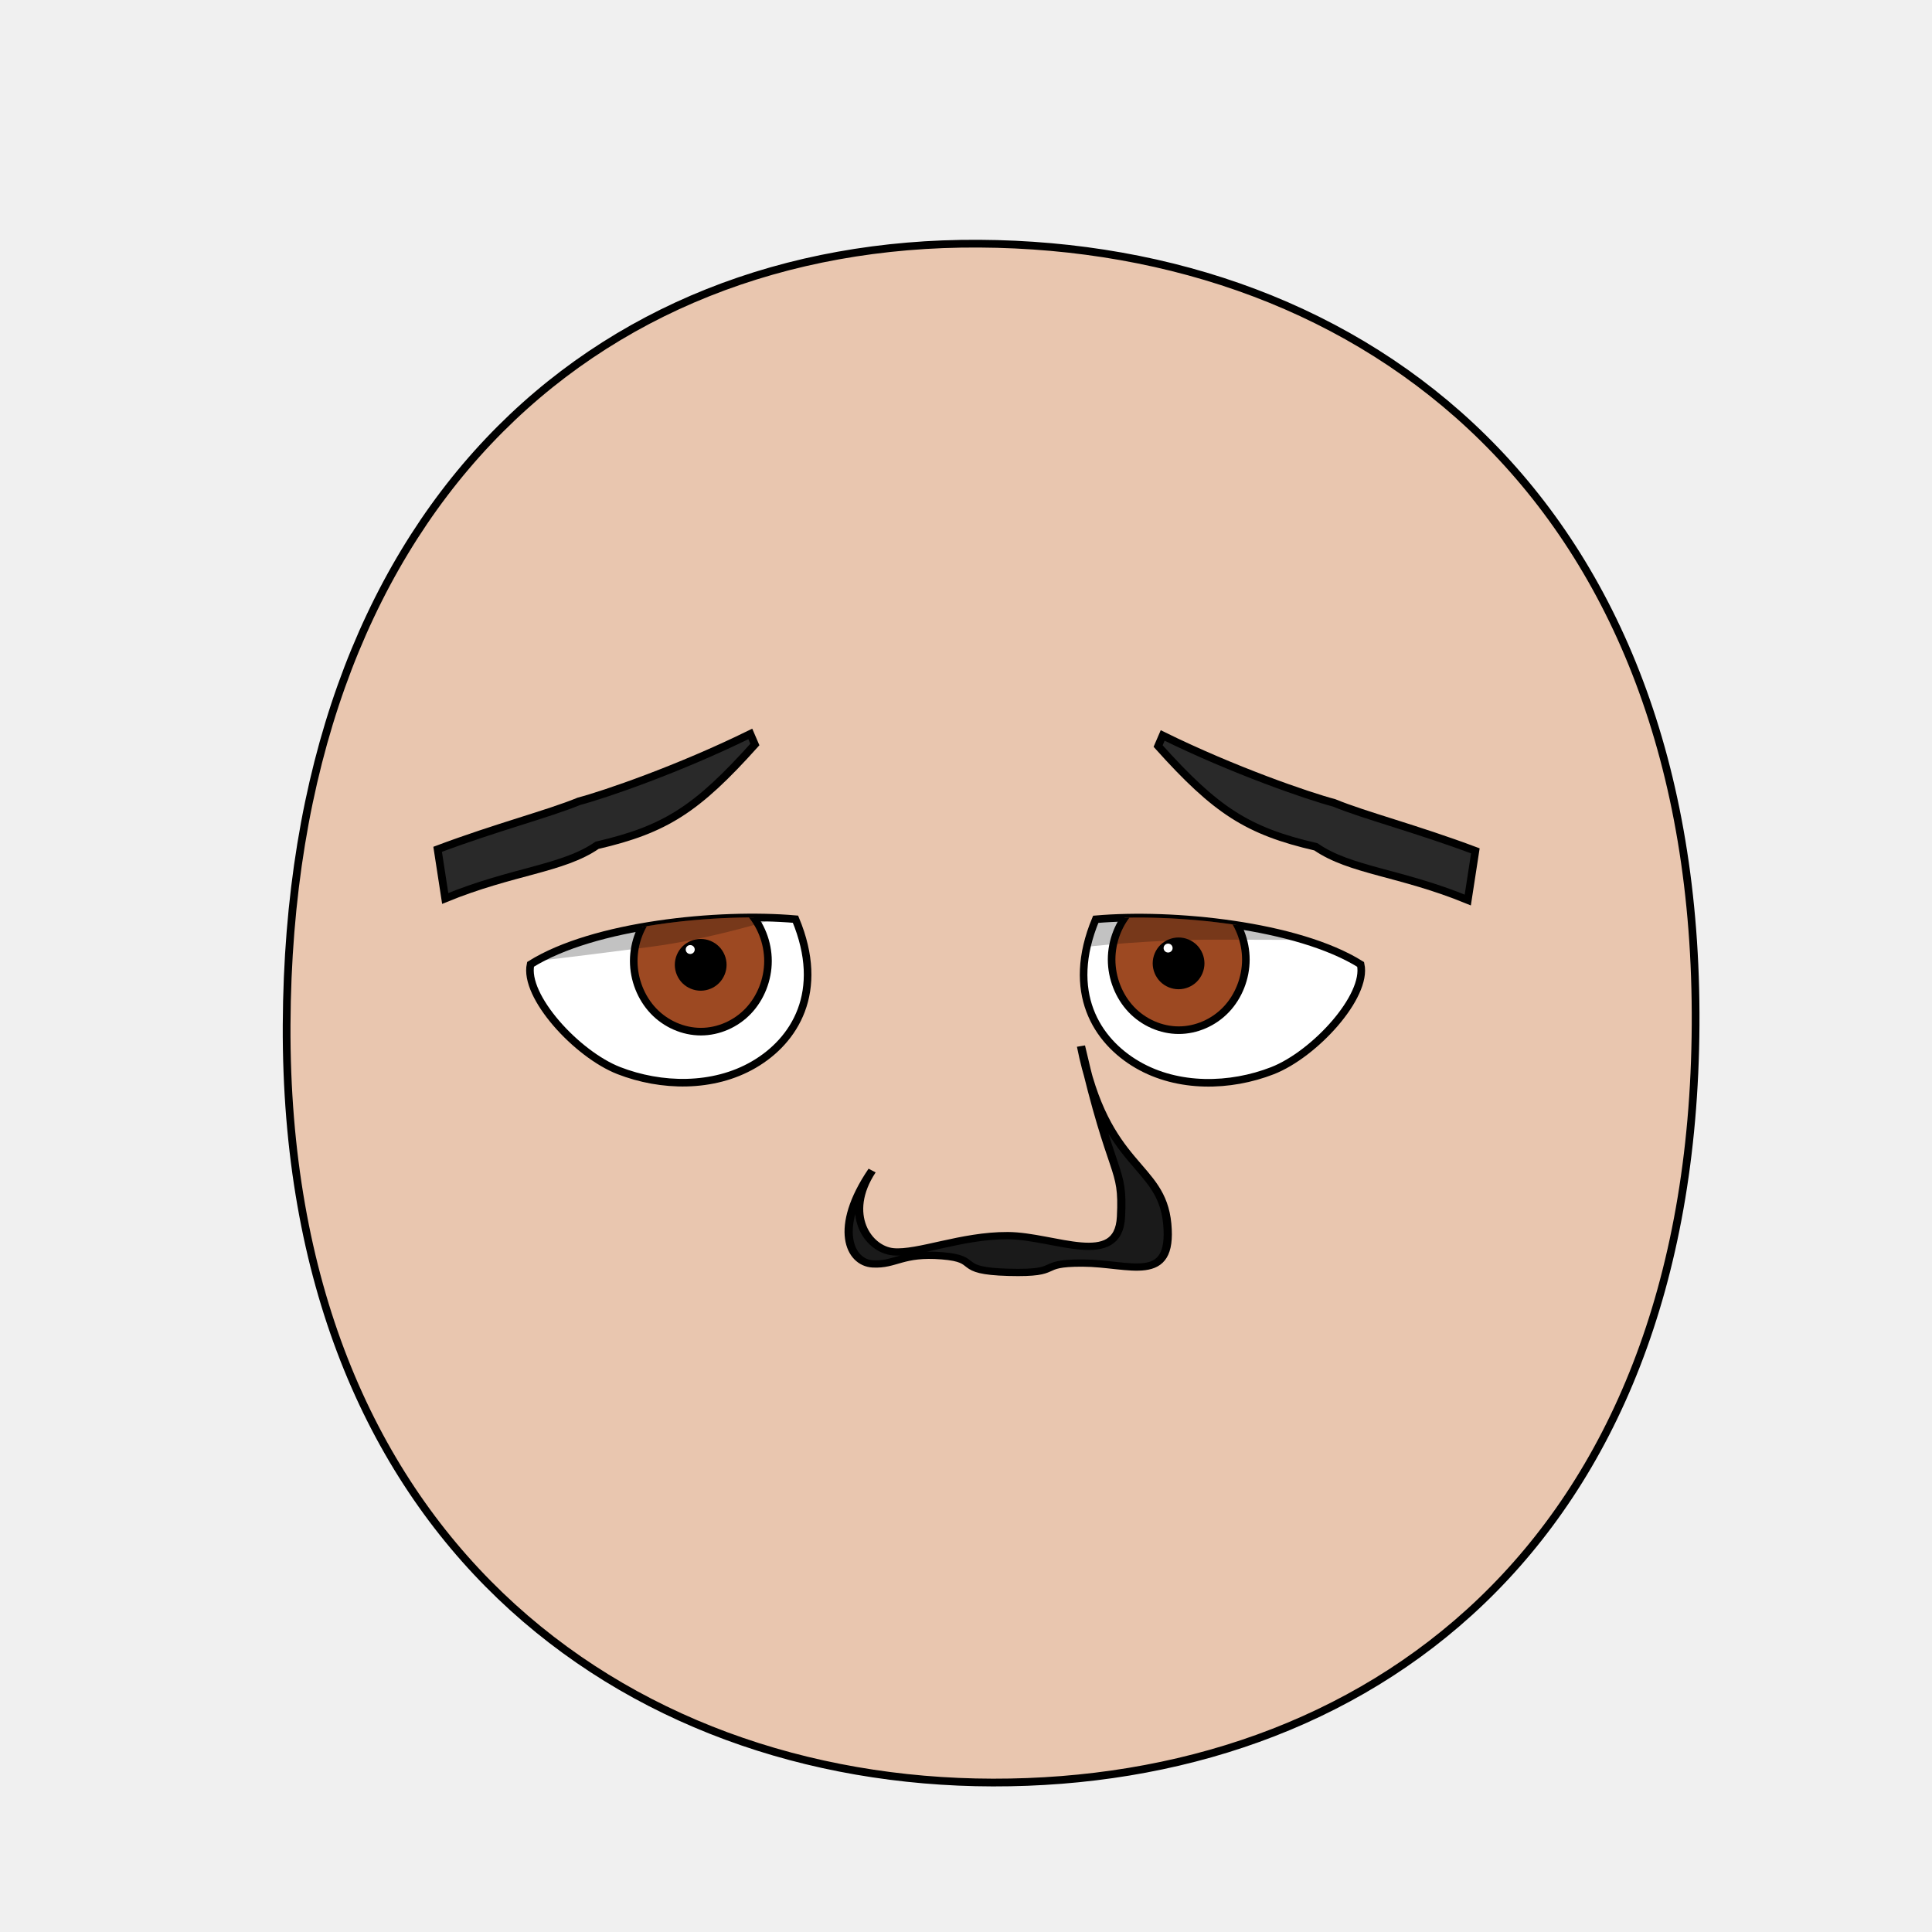
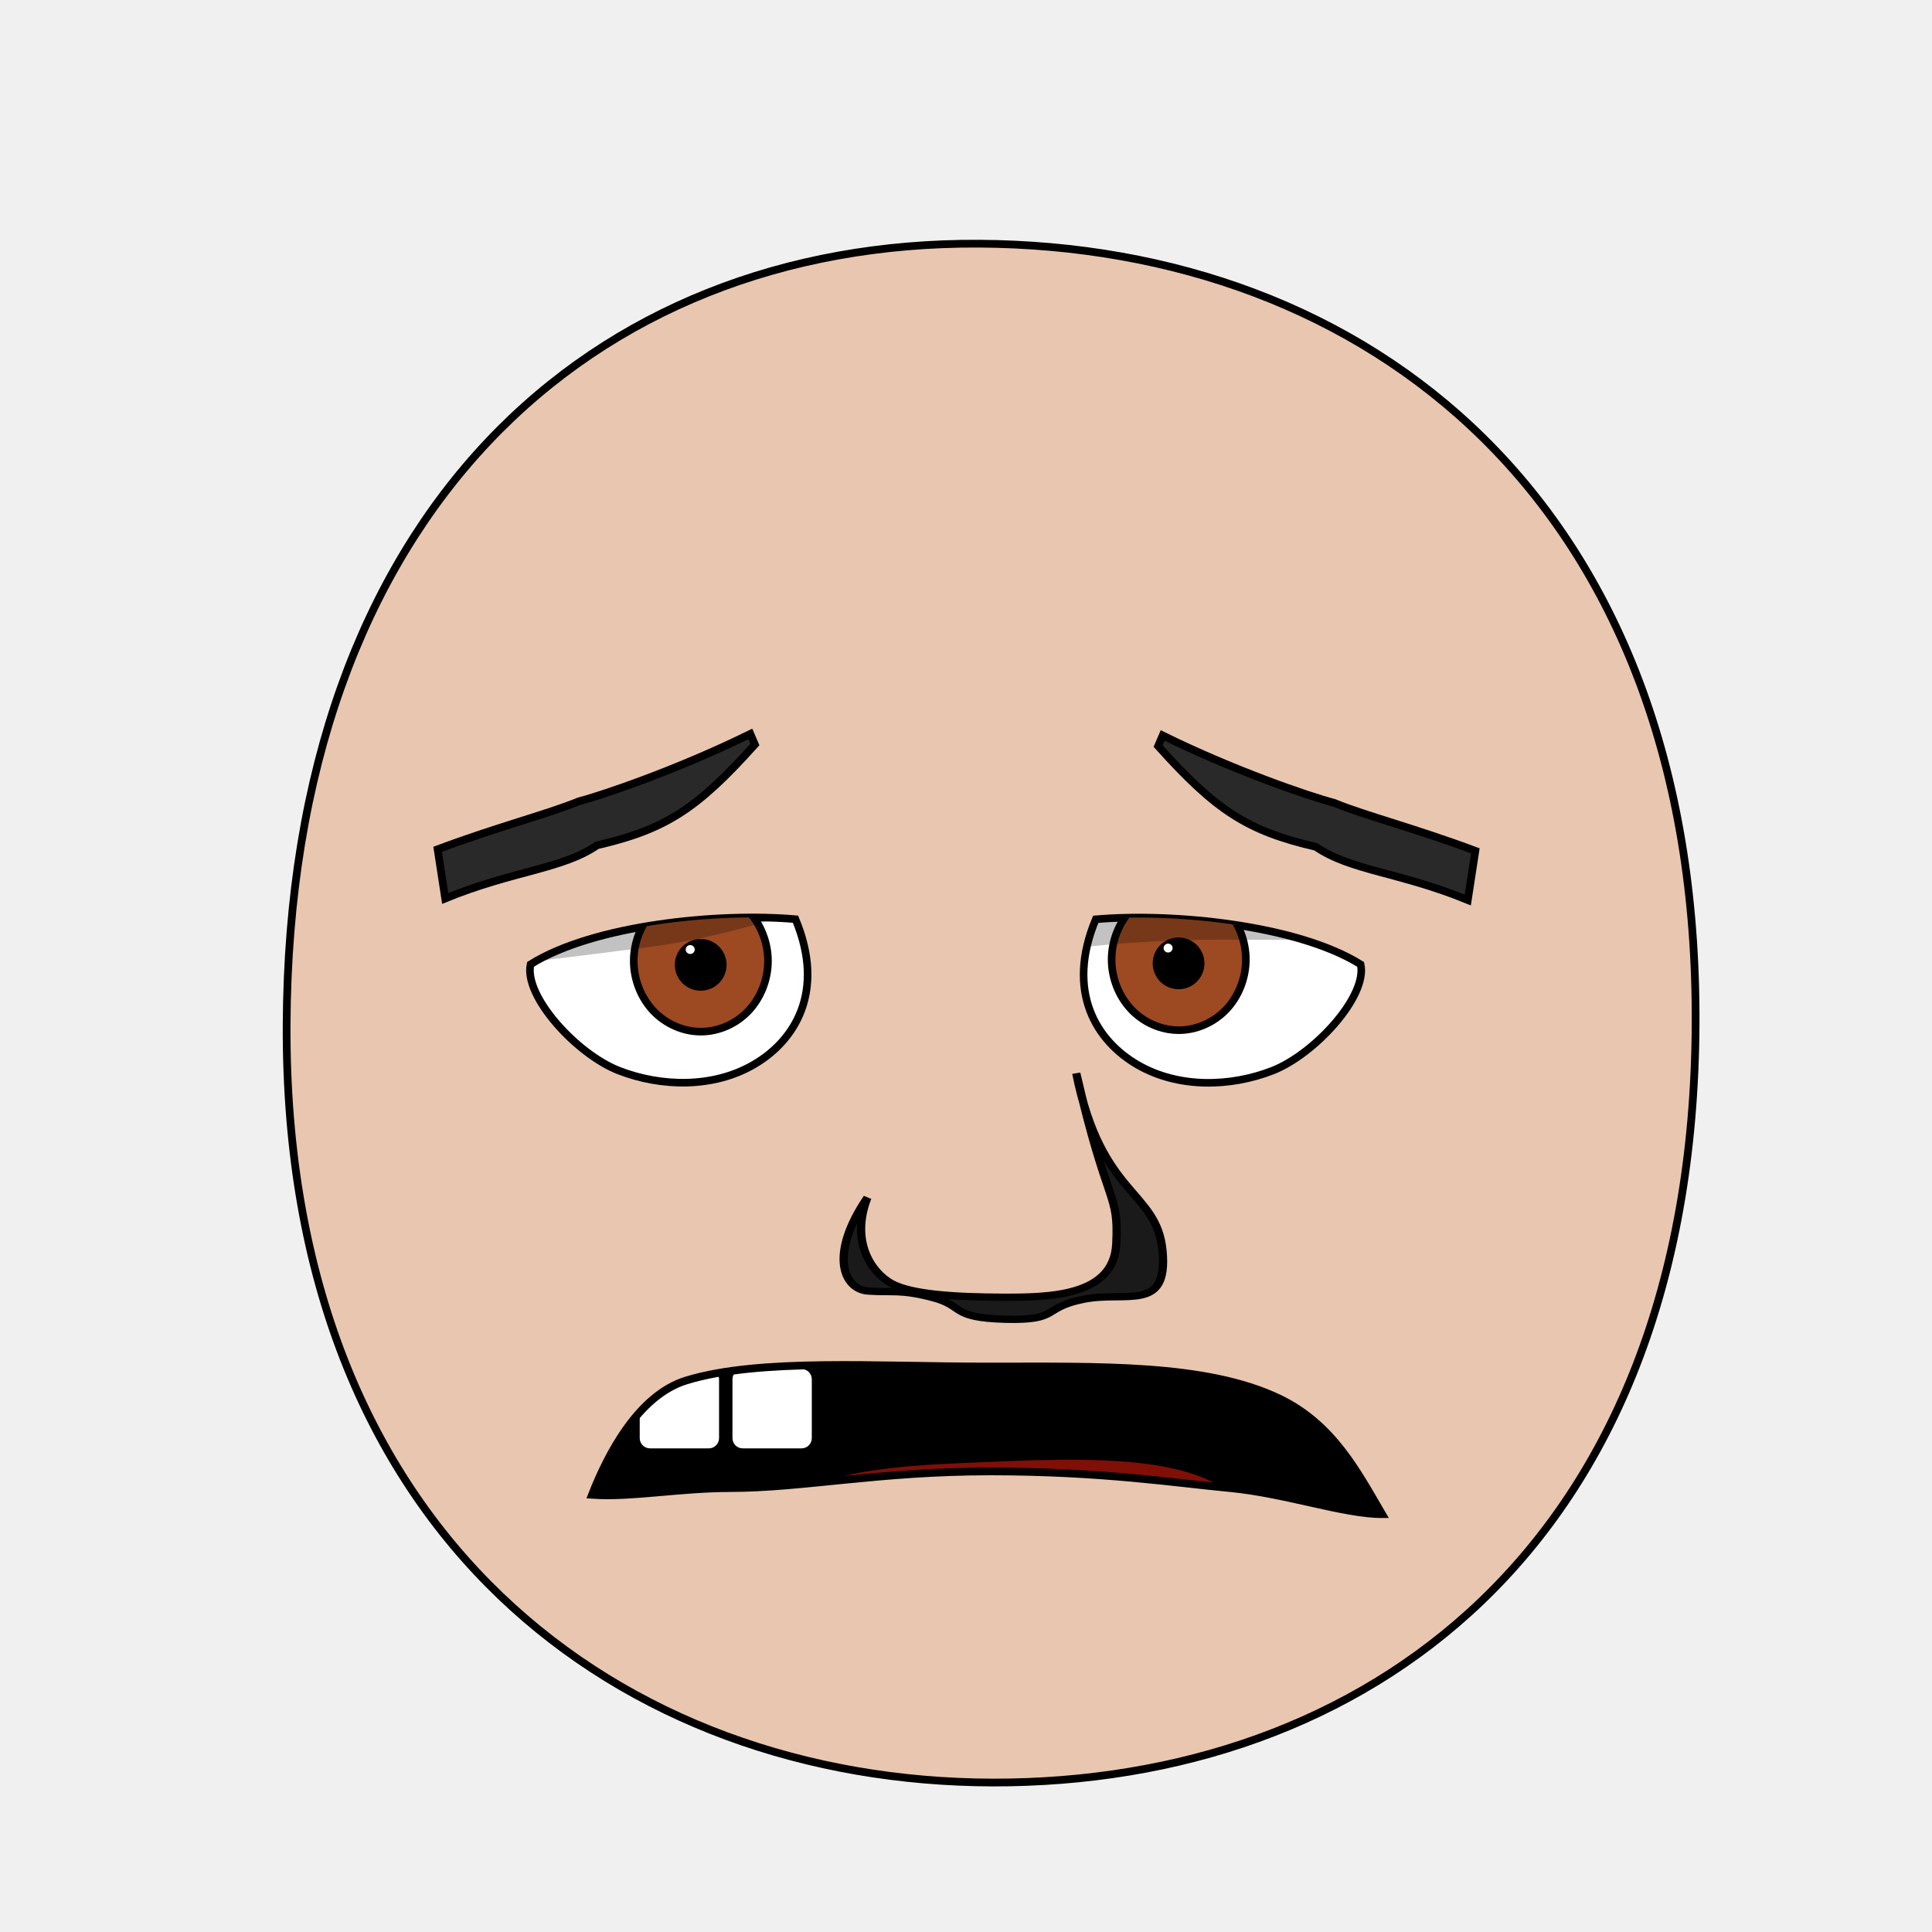
- <svg xmlns="http://www.w3.org/2000/svg" xmlns:xlink="http://www.w3.org/1999/xlink" version="1.1" viewBox="0 0 250 250" id="emoticon-front-view" width="100%" height="100%">
+ <svg xmlns="http://www.w3.org/2000/svg" xmlns:xlink="http://www.w3.org/1999/xlink" height="100%" width="100%" id="emoticon-front-view" viewBox="0 0 250 250" version="1.1">
  <defs id="defs4">
    <linearGradient id="linearGradient5745">
-       <stop style="stop-color:#f4c815;stop-opacity:1" id="stop5747" offset="0" />
-       <stop style="stop-color:#cc0000;stop-opacity:1" id="stop5749" offset="1" />
+       <stop style="stop-color:#f4c815;stop-opacity:1" offset="0" id="stop5747" />
+       <stop style="stop-color:#cc0000;stop-opacity:1" offset="1" id="stop5749" />
    </linearGradient>
    <linearGradient id="linearGradient2823">
-       <stop style="stop-color:#000000;stop-opacity:1" id="stop2825" offset="0" />
-       <stop style="stop-color:#6f0a5a;stop-opacity:1" id="stop2827" offset="1" />
+       <stop style="stop-color:#000000;stop-opacity:1" offset="0" id="stop2825" />
+       <stop style="stop-color:#6f0a5a;stop-opacity:1" offset="1" id="stop2827" />
    </linearGradient>
    <clipPath id="clipPath2967">
-       <use transform="translate(-55.48,15.25)" id="use2969" x="0" y="0" width="1" height="1" xlink:href="#path3622">
+       <use transform="translate(-55.48,15.25)" xlink:href="#path3622" height="1" width="1" y="0" x="0" id="use2969">
</use>
    </clipPath>
    <clipPath id="clipPath4022">
-       <use transform="matrix(-1,0,0,1,914.21,34.34)" id="use5959" x="0" y="0" width="250" height="250" xlink:href="#path3622">
+       <use transform="matrix(-1,0,0,1,914.21,34.34)" xlink:href="#path3622" height="250" width="250" y="0" x="0" id="use5959">
</use>
    </clipPath>
-     <radialGradient cx="-15.372" cy="2.705" r="1" fx="-15.372" fy="2.705" id="radialGradient5694" xlink:href="#linearGradient5745" gradientUnits="userSpaceOnUse" gradientTransform="matrix(98.09029,121.5278,-104.4591,83.94095,1881.611,1722.677)" spreadMethod="pad">
+     <radialGradient spreadMethod="pad" gradientTransform="matrix(98.09029,121.5278,-104.4591,83.94095,1881.611,1722.677)" gradientUnits="userSpaceOnUse" xlink:href="#linearGradient5745" id="radialGradient5694" fy="2.705" fx="-15.372" r="1" cy="2.705" cx="-15.372">
</radialGradient>
-     <linearGradient x1="107.143" y1="488.076" x2="138.571" y2="606.466" id="irisGradient" xlink:href="#linearGradient2823" gradientUnits="userSpaceOnUse" gradientTransform="translate(37.46307,-25.35117)">
+     <linearGradient gradientTransform="translate(37.46307,-25.35117)" gradientUnits="userSpaceOnUse" xlink:href="#linearGradient2823" id="irisGradient" y2="606.466" x2="138.571" y1="488.076" x1="107.143">
</linearGradient>
-     <clipPath id="clipPath-mouth" clipPathUnits="userSpaceOnUse">
-       <use height="250" width="250" id="use-mouth-outline" xlink:href="#mouth-outline" y="0" x="0" />
+     <clipPath clipPathUnits="userSpaceOnUse" id="clipPath-mouth">
+       <use x="0" y="0" xlink:href="#mouth-outline" id="use-mouth-outline" width="250" height="250" />
    </clipPath>
  </defs>
  <g id="head">
    <path style="fill:#e9c6af;stroke:#000000;stroke-width:1;stroke-opacity:1" d="M 128.48,230.66 C 176.27,230.75 219.01,200.57 219.41,132.64 219.80,64.72 176.76,31.81 126.68,31.53 76.60,31.24 37.38,66.28 37.09,132.64 36.80,199.01 80.69,230.57 128.48,230.66 Z" id="path164">
</path>
  </g>
  <g transform="matrix(0.16,0,0,0.16,57.64,43.69)" style="stroke-width:4.36;stroke-miterlimit:4;stroke-dasharray:none" id="left-eye">
    <path d="M 283.10,470.33 C 307.61,529.18 282.36,568.75 249.39,587.93 216.43,607.12 174.29,606.05 140.21,592.78 106.13,579.50 63.23,532.57 68.84,506.83 119.93,474.87 220.99,464.89 283.10,470.33 Z" style="fill:#ffffff;stroke:#000000;stroke-width:6.14;stroke-miterlimit:4;stroke-opacity:1;stroke-dasharray:none" id="path3622">
</path>
-     <g transform="translate(55.48,-15.25)" style="stroke-width:4.36;stroke-miterlimit:4;stroke-dasharray:none" clip-path="url(#clipPath2967)" id="lens">
+     <g transform="translate(55.48,-15.25)" style="stroke-width:4.36;stroke-miterlimit:4;stroke-dasharray:none" id="lens" clip-path="url(#clipPath2967)">
      <g id="g4403">
        <path style="fill:#9d4922;fill-opacity:1;stroke:#000000;stroke-width:6.14;stroke-miterlimit:4;stroke-opacity:1;stroke-dasharray:none" d="M 205.38,519.39 C 205.38,534.35 199.53,549.21 189.48,559.79 179.43,570.37 165.31,576.53 151.09,576.53 136.88,576.53 122.76,570.37 112.71,559.79 102.66,549.21 96.80,534.35 96.80,519.39 96.80,504.43 102.66,489.56 112.71,478.98 122.76,468.40 136.88,462.24 151.09,462.24 165.31,462.24 179.43,468.40 189.48,478.98 199.53,489.56 205.38,504.43 205.38,519.39 Z" id="iris">
</path>
        <path d="M 168.82,522.49 C 168.82,527.16 166.89,531.81 163.58,535.12 160.27,538.43 155.63,540.35 150.95,540.35 146.27,540.35 141.63,538.43 138.32,535.12 135.02,531.81 133.09,527.16 133.09,522.49 133.09,517.81 135.02,513.16 138.32,509.85 141.63,506.55 146.27,504.62 150.95,504.62 155.63,504.62 160.27,506.55 163.58,509.85 166.89,513.16 168.82,517.81 168.82,522.49 Z" style="fill:#000000;fill-opacity:1;stroke:#000000;stroke-width:6.14;stroke-miterlimit:4;stroke-opacity:1;stroke-dasharray:none" id="pupil">
</path>
        <path d="M 146.13,510.12 C 146.13,512.11 144.50,513.72 142.49,513.72 140.48,513.72 138.85,512.11 138.85,510.12 138.85,508.13 140.48,506.52 142.49,506.52 144.50,506.52 146.13,508.13 146.13,510.12 Z" style="fill:#ffffff;fill-opacity:1;stroke:none" id="glare">
</path>
      </g>
      <path style="opacity:0.24;fill:#000000;stroke:#000000;stroke-width:1px;stroke-linecap:butt;stroke-linejoin:miter;stroke-opacity:1" d="M -10.83,522.28 -11.18,407.57 305.31,412.27 305.57,449.64 C 305.57,449.64 208.39,494.65 109.62,507.54 33.28,517.50 -10.83,522.28 -10.83,522.28 Z" id="left-lid-shadow">
</path>
    </g>
  </g>
  <g transform="matrix(0.16,0,0,0.16,40.81,38.21)" style="stroke-width:4.36;stroke-miterlimit:4;stroke-dasharray:none" id="right-eye">
-     <use transform="matrix(-1,0,0,1,914.21,34.34)" id="use3959" x="0" y="0" width="250" height="250" xlink:href="#path3622">
+     <use transform="matrix(-1,0,0,1,914.21,34.34)" xlink:href="#path3622" height="250" width="250" y="0" x="0" id="use3959">
</use>
-     <g clip-path="url(#clipPath4022)" id="g4015">
-       <use transform="translate(547.15,17.82)" style="stroke-width:4.36;stroke-miterlimit:4;stroke-dasharray:none" id="right-lens" x="0" y="0" width="1" height="1" xlink:href="#g4403">
+     <g id="g4015" clip-path="url(#clipPath4022)">
+       <use transform="translate(547.15,17.82)" style="stroke-width:4.36;stroke-miterlimit:4;stroke-dasharray:none" xlink:href="#g4403" height="1" width="1" y="0" x="0" id="right-lens">
</use>
      <path style="opacity:0.24;fill:#000000;stroke:#000000;stroke-width:1px;stroke-linecap:butt;stroke-linejoin:miter;stroke-miterlimit:4;stroke-opacity:1;stroke-dasharray:none" d="M 537.99,543.46 527.72,452.73 710.91,412.76 841.14,520.94 C 841.14,520.94 812.77,520.81 732.51,520.63 652.25,520.44 569.86,530.69 537.99,543.46 Z" id="right-lid-shadow">
</path>
    </g>
  </g>
  <path d="M 97.09,94.97 97.68,96.34 C 90.16,104.72 86.10,107.33 77.26,109.38 72.80,112.46 66.36,112.67 57.61,116.26 L 56.63,109.90 C 64.25,107.04 70.96,105.32 74.91,103.69 78.25,102.81 87.86,99.51 97.09,94.97 Z" style="fill:#292929;fill-opacity:1;fill-rule:nonzero;stroke:#000000;stroke-width:1;stroke-miterlimit:4;stroke-opacity:1;stroke-dasharray:none" id="left-eye-brow">
</path>
  <g style="stroke-width:1" transform="matrix(1.13,0,0,1,-17.27,2.11)" id="nose">
-     <path style="fill:#1a1a1a;stroke:#000000;stroke-width:0.94;stroke-miterlimit:4;stroke-dasharray:none" d="M 115.15,149.36 C 111.84,155.01 114.69,159.56 117.56,159.87 120.43,160.17 125.39,157.75 130.68,157.78 135.98,157.80 143.36,162.15 143.65,155.34 143.95,148.52 142.69,150.94 139.07,133.26 141.90,149.29 148.29,148.31 148.95,156.26 149.60,164.21 144.68,161.35 139.25,161.33 133.81,161.31 137.15,162.72 130.79,162.53 124.44,162.34 127.74,160.80 123.15,160.39 118.57,159.97 117.86,161.60 115.23,161.44 112.60,161.29 110.65,156.83 115.15,149.36 Z" id="nose-outline">
+     <path style="fill:#1a1a1a;stroke:#000000;stroke-width:0.94;stroke-miterlimit:4;stroke-dasharray:none" d="M 114.61,152.87 C 112.68,158.46 114.99,162.45 117.32,163.94 119.64,165.41 124.80,165.72 130.09,165.75 135.39,165.77 142.82,165.66 143.11,158.85 143.41,152.03 142.15,154.45 138.53,136.77 141.36,152.80 147.75,151.82 148.41,159.77 149.06,167.72 144.29,164.92 139.39,166.01 134.50,167.11 136.76,168.79 130.40,168.60 124.05,168.41 125.78,166.87 122.07,165.79 118.37,164.70 117.41,165.17 114.69,164.95 111.96,164.75 110.11,160.34 114.61,152.87 Z" id="nose-outline">
</path>
  </g>
  <g transform="translate(360.26,-9.93)" id="g3017">
    <path style="fill:#000000;fill-opacity:1;stroke:#000000;stroke-width:0.62;stroke-linecap:butt;stroke-linejoin:miter;stroke-miterlimit:4;stroke-opacity:1;stroke-dasharray:none" d="M 87.64,203.43 C 87.64,203.43 81.43,182.87 128.68,182.67 175.82,182.34 172.36,204.39 172.36,204.39 L 171.09,206.70 C 171.09,206.70 173.34,192.36 129.08,192.35 83.69,192.57 88.74,206.37 88.74,206.37 L 87.64,203.43 Z" id="mouth-path">
</path>
  </g>
-   <use transform="matrix(-1,0,0,1,247.54,0.20)" id="right-eye-brow" x="0" y="0" width="250" height="250" xlink:href="#left-eye-brow">
+   <use transform="matrix(-1,0,0,1,247.54,0.20)" xlink:href="#left-eye-brow" height="250" width="250" y="0" x="0" id="right-eye-brow">
</use>
-   <g clip-path="url(#clipPath-mouth)" id="mouth-interior">
-     <rect style="fill:#000000;fill-opacity:2;stroke:none" id="mouth-background" width="145.364" height="66.556" x="52.649" y="159.934">
+   <g id="mouth-interior" clip-path="url(#clipPath-mouth)">
+     <rect style="fill:#000000;fill-opacity:1;stroke:none" y="159.934" x="52.649" height="66.556" width="145.364" id="mouth-background">
</rect>
-     <path d="M 196.68,404.30 C 196.68,379.60 228.46,379.48 260.92,378.14 296.02,376.72 327.82,378.28 323.84,404.30 281.46,404.30 239.08,404.30 196.68,404.30 Z" style="fill:#ff1e10;fill-opacity:2;stroke:none" id="tongue">
+     <path d="M 98.34,202.15 C 98.34,189.80 114.23,189.74 130.46,189.07 148.01,188.36 163.91,189.14 161.92,202.15 140.73,202.15 119.54,202.15 98.34,202.15 Z" style="fill:#800f08;fill-opacity:1;stroke:none" id="tongue">
</path>
-     <rect style="fill:#ffffff;fill-opacity:2;stroke:none" id="tooth00" width="10.265" height="10.265" x="82.781" y="177.152" ry="1.325">
+     <rect style="fill:#ffffff;fill-opacity:1;stroke:none" ry="1.325" y="177.152" x="82.781" height="10.265" width="10.265" id="tooth00">
</rect>
-     <use transform="translate(24,0)" height="250" width="250" id="tooth01" xlink:href="#tooth00" y="0" x="0">
+     <use transform="translate(12,0)" x="0" y="0" xlink:href="#tooth00" id="tooth01" width="250" height="250">
</use>
  </g>
-   <path style="fill:none;stroke:#000000;stroke-width:2px;stroke-miterlimit:8;stroke-opacity:2" d="M 360.66,379.94 C 355.56,382.96 342.59,386.15 325.98,386.78 309.37,387.43 286.84,386.76 257.94,386.76 229.04,386.76 206.20,388.09 187.28,386.78 171.23,385.48 158.82,379.96 153.86,377.59 160.16,372.40 168.75,364.61 181.65,362.54 201.57,359.43 227.40,360.94 256.30,360.94 285.18,360.94 312.35,360.37 332.28,364.86 347.18,368.18 353.83,374.12 360.66,379.94 Z" id="mouth-outline">
+   <path style="fill:none;stroke:#000000;stroke-width:1px;stroke-miterlimit:4;stroke-opacity:1" d="M 178.84,195.93 C 173.97,195.95 166.33,193.24 159.18,192.56 152.04,191.89 142.59,190.40 128.14,190.40 113.69,190.40 103.93,192.55 94.47,192.56 87.89,192.57 81.56,193.79 76.60,193.43 78.59,188.35 82.53,180.54 88.84,178.62 98.30,175.74 113.37,176.83 127.82,176.83 142.26,176.83 156.02,176.44 165.48,180.94 172.43,184.26 175.59,190.37 178.84,195.93 Z" id="mouth-outline">
</path>
</svg>
